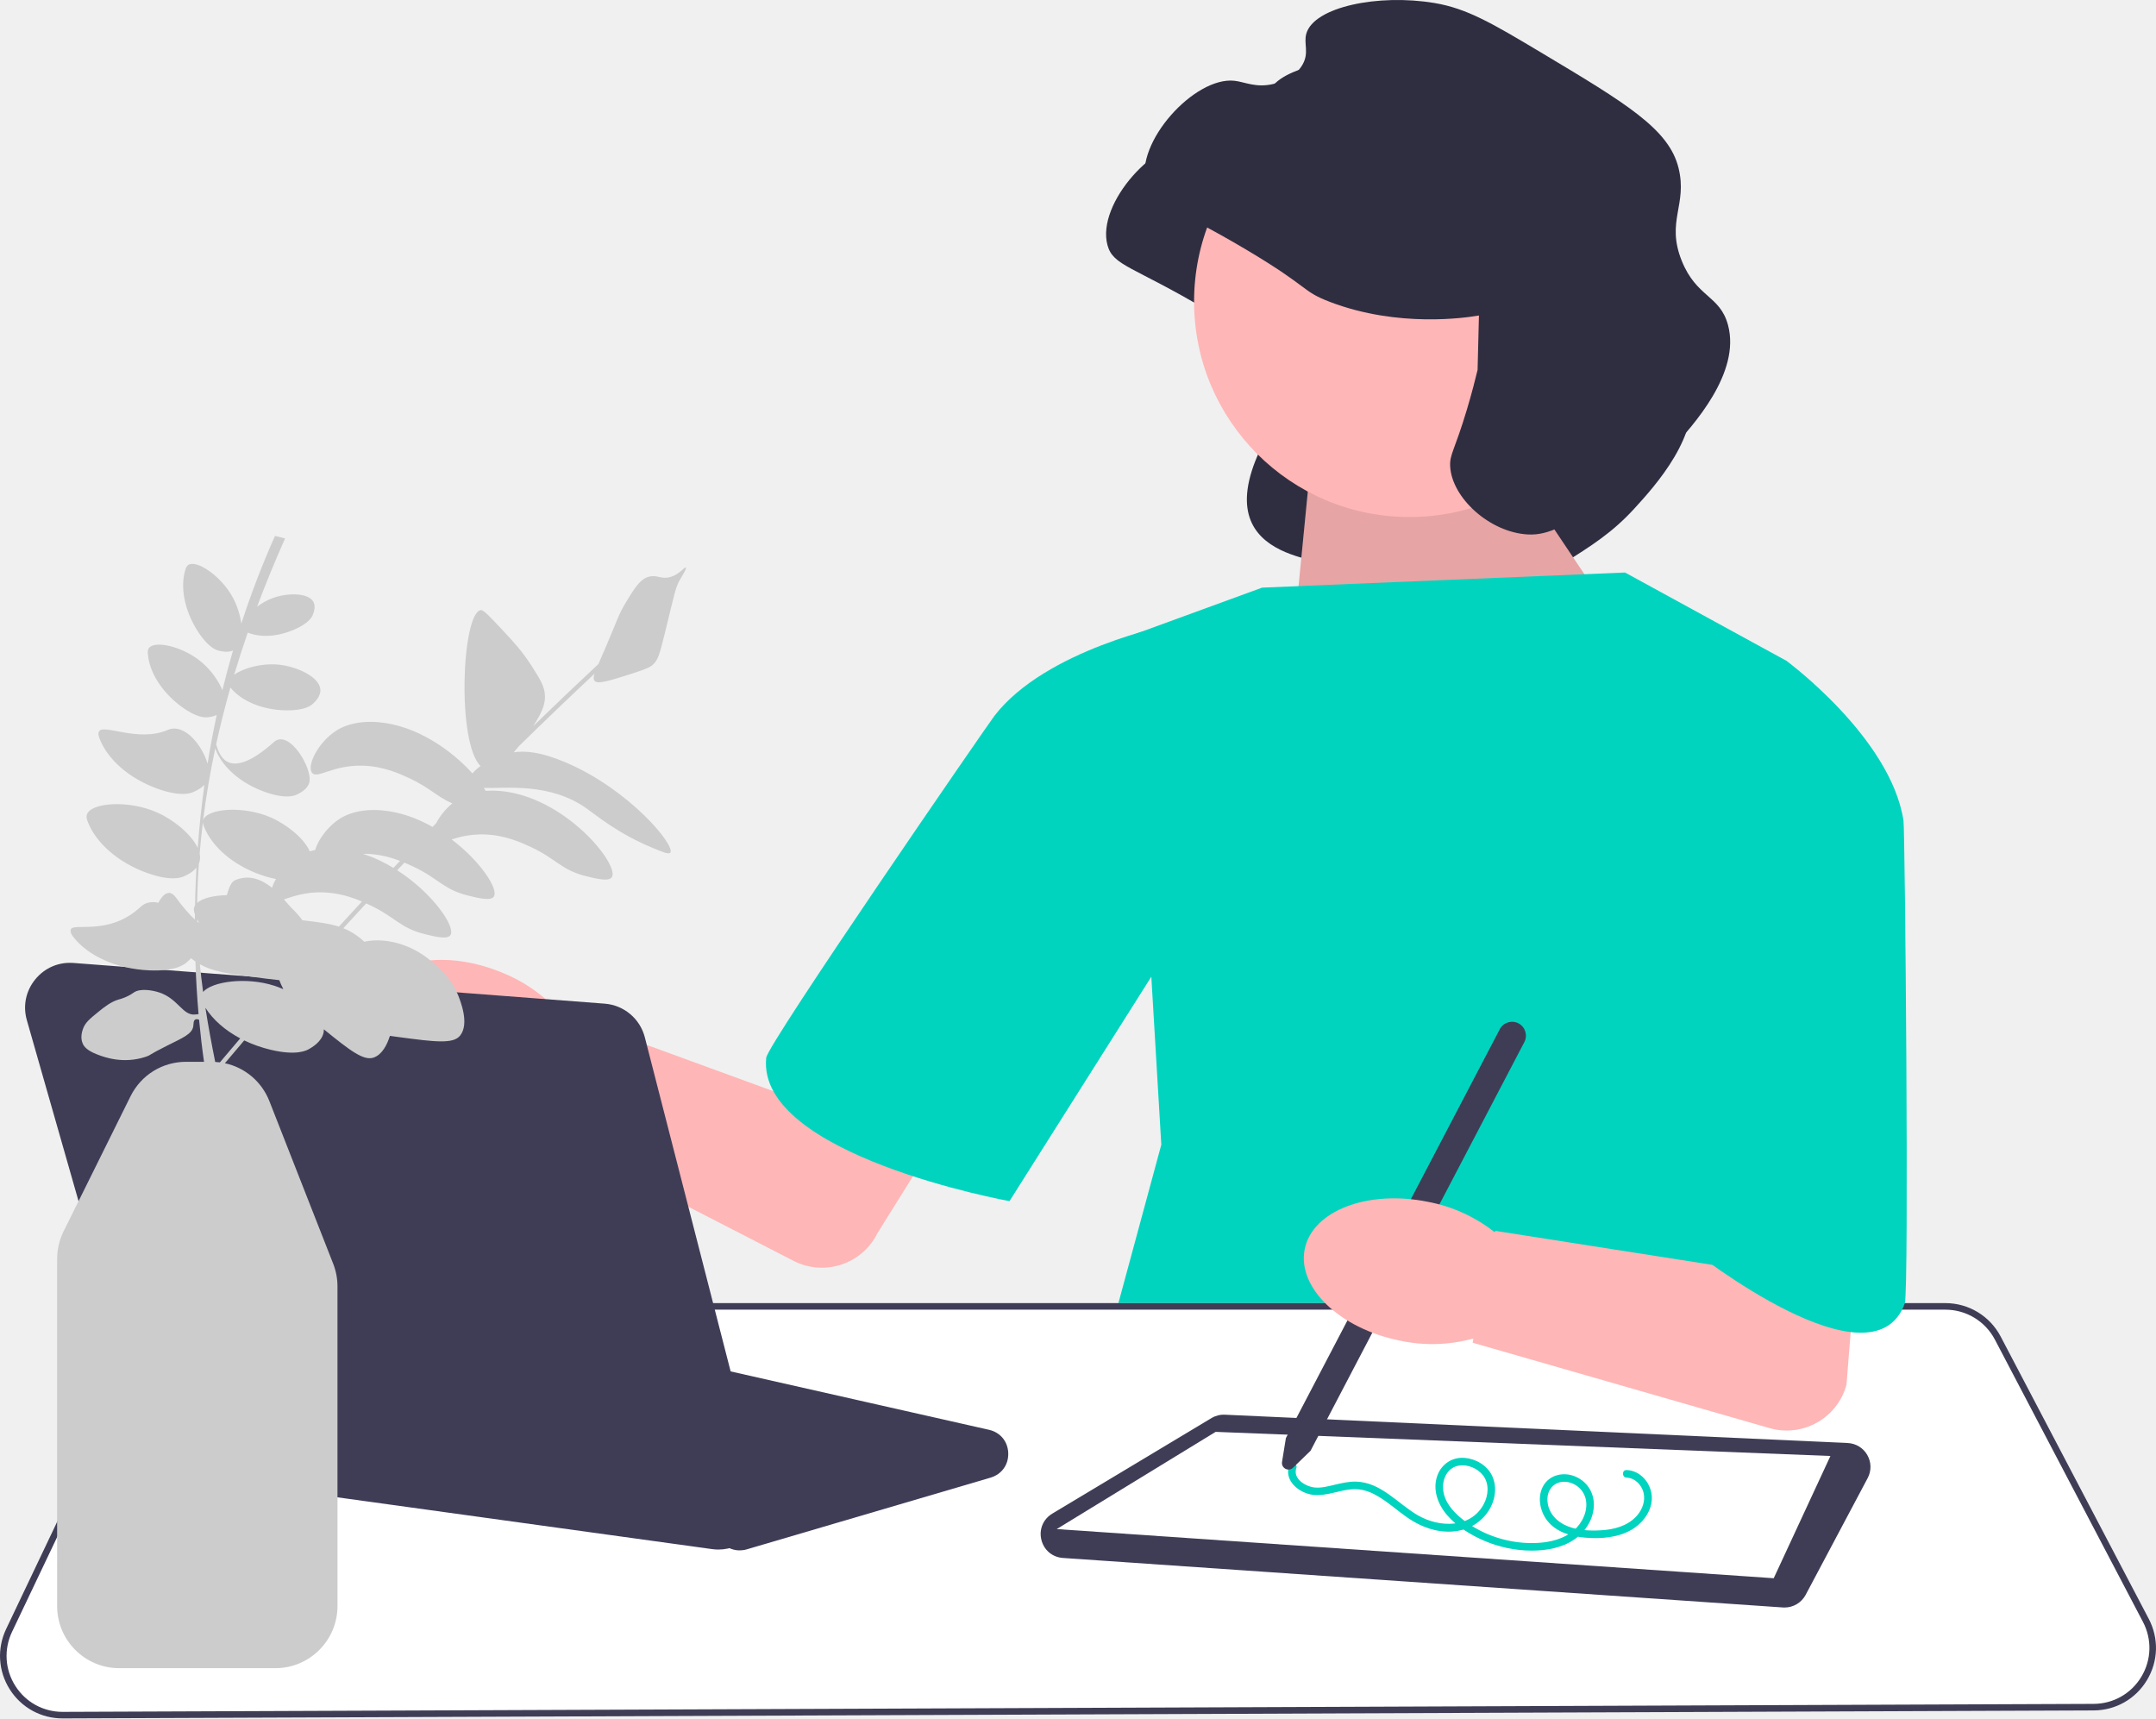
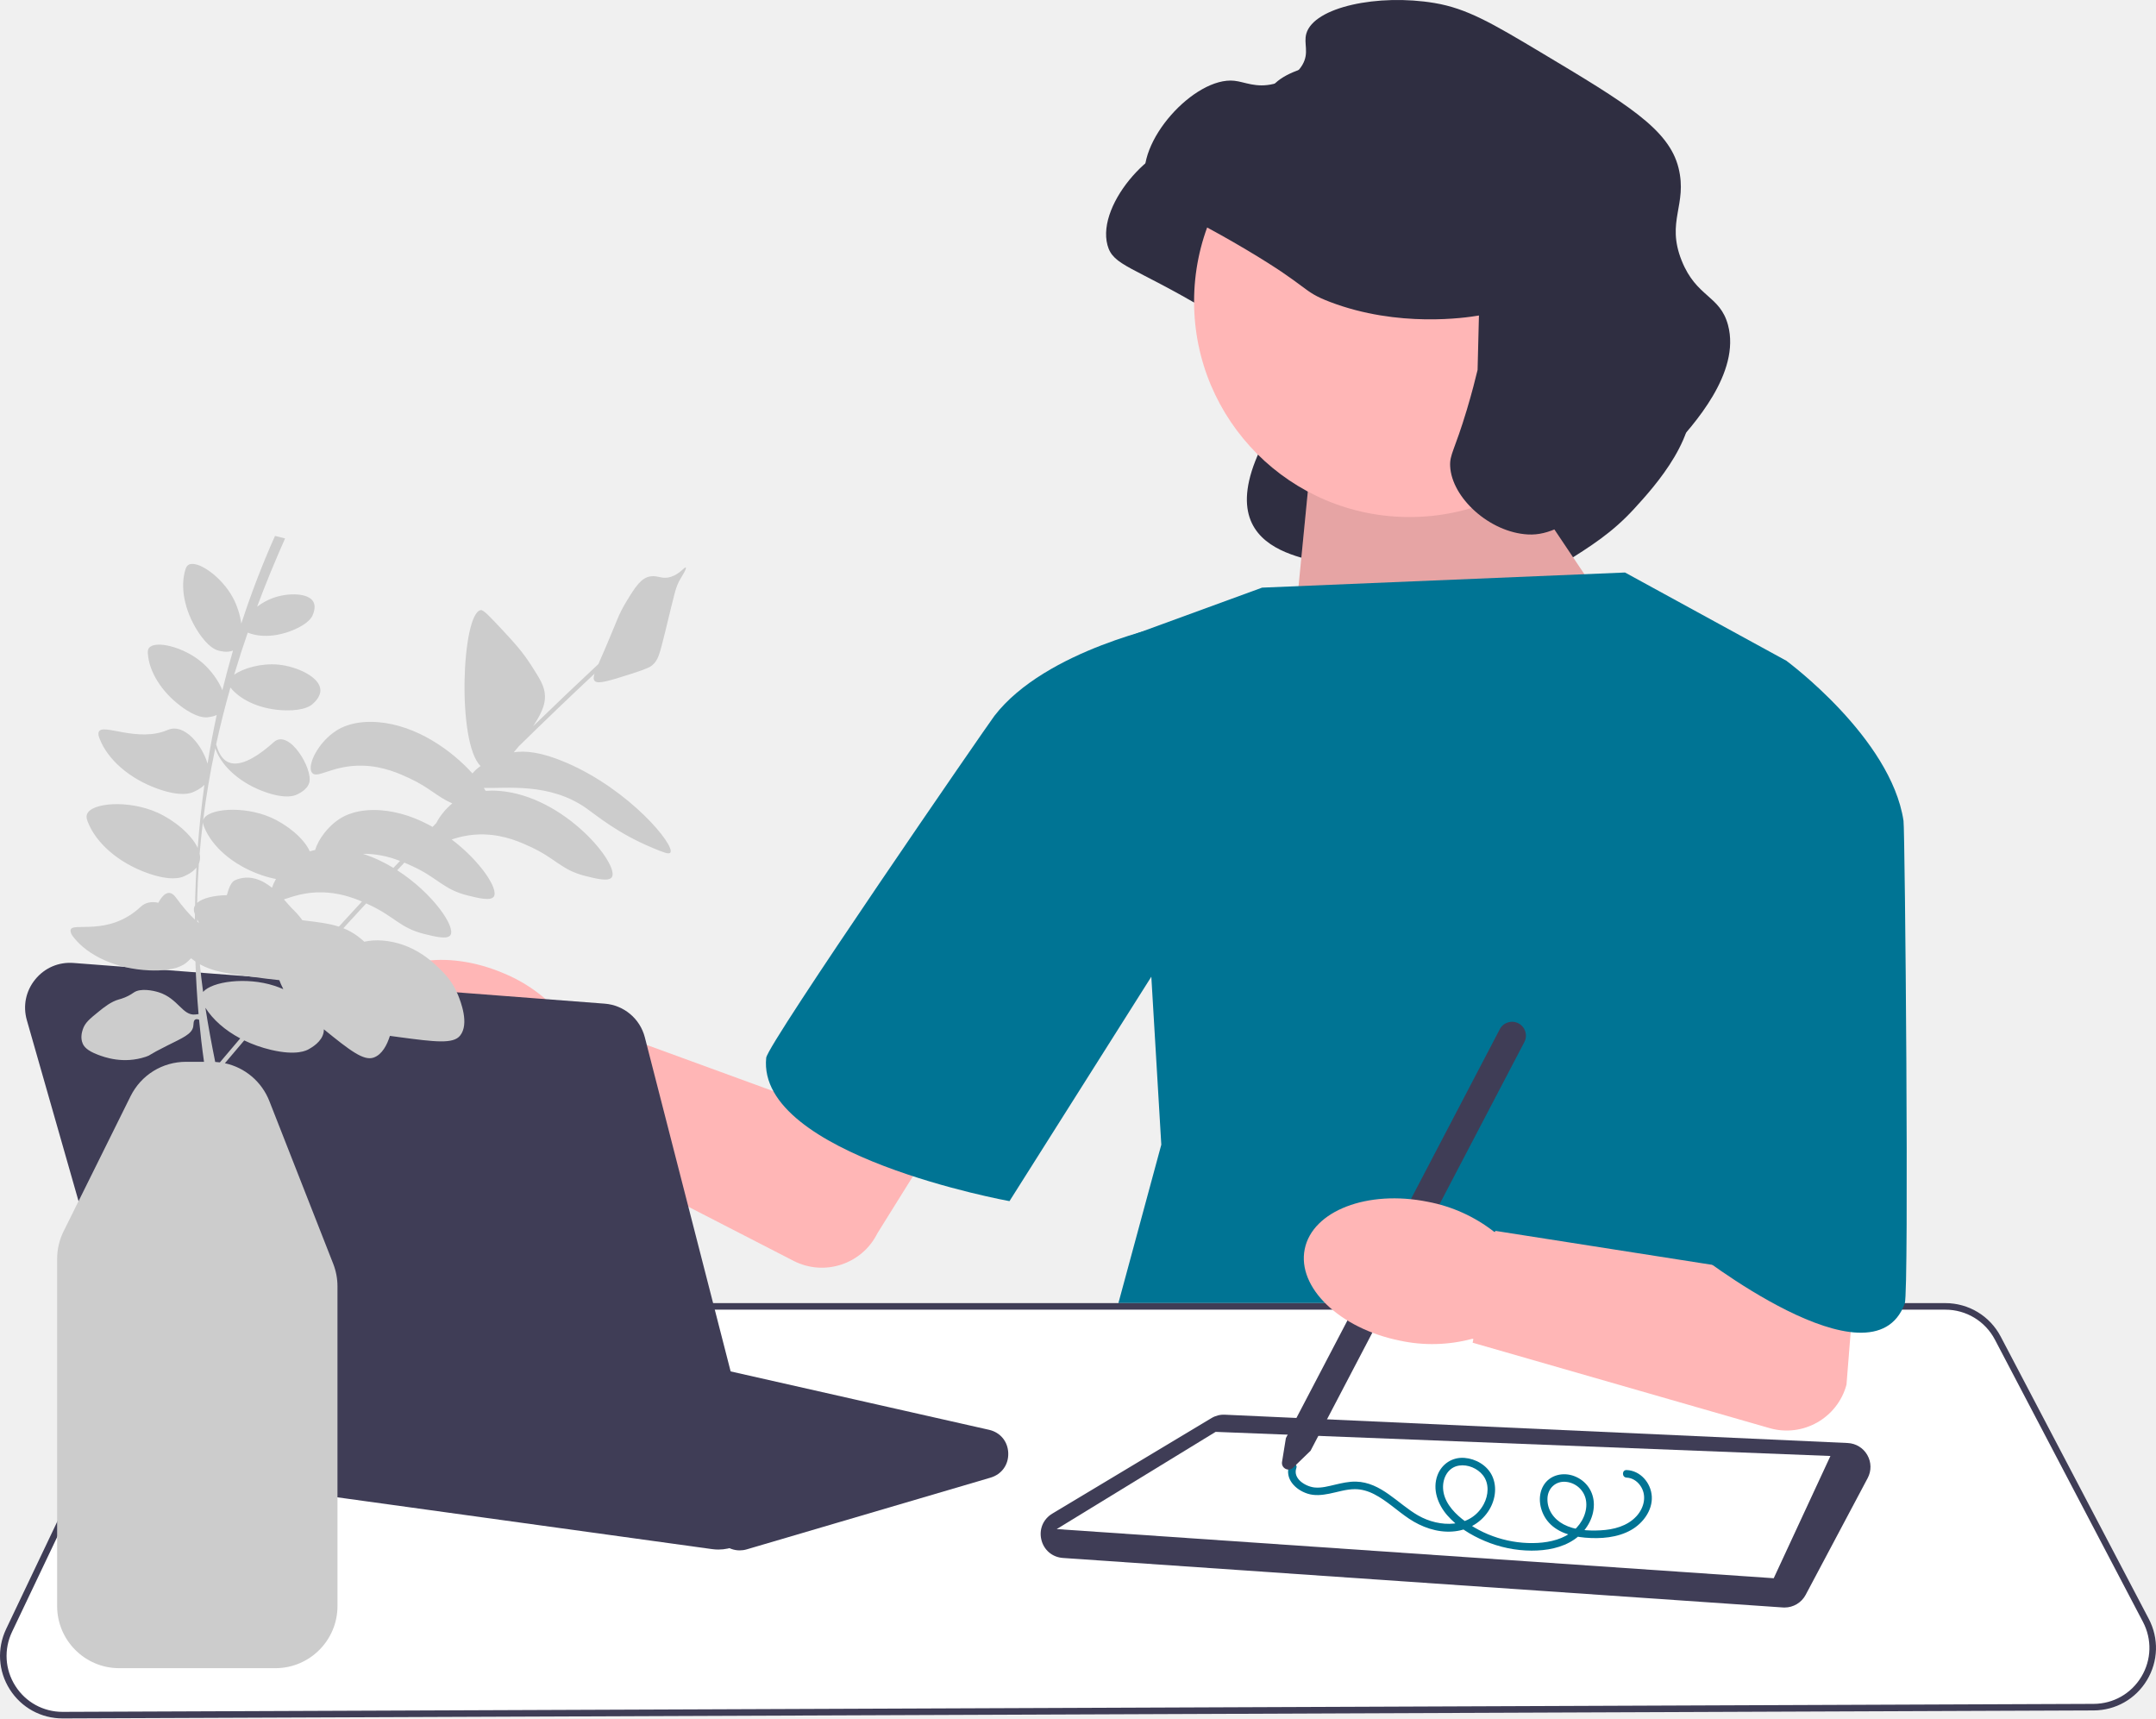
<svg xmlns="http://www.w3.org/2000/svg" width="855.47" height="681.755" viewBox="0 0 855.47 681.755" role="img" artist="Katerina Limpitsouni" source="https://undraw.co/">
  <path d="M571.597,149.332c-.125,.021-.313,.053-.54,.091-4.452,.737-31.366,4.889-58.501-5.447-11.495-4.379-7.574-5.47-33.176-20.694-30.015-17.848-37.719-17.724-39.954-26.046-4.463-16.619,19.369-42.743,35.143-41.023,4.153,.453,8.601,2.929,15.518,1.25,1.52-.369,8.173-1.984,11.417-7.491,2.893-4.913,.443-8.457,1.606-12.486,3.054-10.576,28.515-15.854,50.838-12.125,12.839,2.145,22.825,8.001,42.273,19.625,33.85,20.232,50.775,30.348,54.579,45.847,3.605,14.69-5.048,21.02,1.245,36.745,5.86,14.642,15.168,13.664,18.37,25.509,5.154,19.061-13.976,39.98-21.944,48.694-8.737,9.554-17.092,14.798-28.185,21.759-13.923,8.738-20.885,13.107-29.255,12.662-15.175-.806-60.267,1.937-60.855-10.62-.22-4.706-54.91-.853-27.98-51.52,3.303-6.215,68.009,.424,68.863-3.147" fill="#2f2e41" />
  <polygon points="597.787 181.755 644.299 251.133 510.787 278.133 519.291 191.274 597.787 181.755" fill="#ffb6b6" />
  <polygon points="597.787 181.755 644.299 251.133 510.787 278.133 519.291 191.274 597.787 181.755" opacity=".1" />
-   <polygon points="500.787 233.133 644.787 227.133 708.787 262.133 705.787 487.133 772.787 614.133 434.787 550.133 460.787 454.133 448.787 252.133 500.787 233.133" fill="#00d4bf" />
+   <polygon points="500.787 233.133 644.787 227.133 708.787 262.133 705.787 487.133 772.787 614.133 434.787 550.133 460.787 454.133 448.787 252.133 500.787 233.133" fill="#007494" />
  <path d="M3.878,670.236c-4.597-7.247-5.14-16.201-1.452-23.951l54.807-115.156c4.09-8.594,12.884-14.147,22.402-14.147H771.889c9.253,0,17.672,5.09,21.969,13.285l58.746,111.982c4.061,7.741,3.793,16.832-.715,24.321-4.508,7.488-12.417,11.979-21.157,12.014l-805.807,3.172h-.101c-8.542,0-16.368-4.301-20.946-11.52Z" fill="#fff" />
  <path d="M3.878,670.236c-4.597-7.247-5.14-16.201-1.452-23.951l54.807-115.156c4.09-8.594,12.884-14.147,22.402-14.147H771.889c9.253,0,17.672,5.09,21.969,13.285l58.746,111.982c4.061,7.741,3.793,16.832-.715,24.321-4.508,7.488-12.417,11.979-21.157,12.014l-805.807,3.172h-.101c-8.542,0-16.368-4.301-20.946-11.52Zm75.756-150.65c-8.519,0-16.389,4.971-20.05,12.662L4.777,647.404c-3.301,6.936-2.816,14.95,1.299,21.437,4.098,6.461,11.101,10.31,18.748,10.31h.09l805.807-3.172c7.823-.031,14.902-4.051,18.936-10.753,4.035-6.702,4.274-14.84,.64-21.767l-58.746-111.984c-3.847-7.333-11.382-11.889-19.664-11.889H79.635Z" fill="#3f3d56" />
  <path d="M707.438,637.732l-285.674-19.641c-4.218-.29-7.582-3.134-8.569-7.244-.988-4.11,.716-8.172,4.341-10.347l63.171-37.903c1.604-.963,3.444-1.431,5.309-1.341l247.106,11.232c3.267,.147,6.185,1.932,7.806,4.772,1.621,2.84,1.672,6.26,.138,9.147l-24.603,46.312c-1.651,3.108-4.889,5.034-8.374,5.034-.216,0-.433-.008-.65-.022Z" fill="#3f3d56" />
  <polygon points="419.287 606.633 703.787 626.133 726.287 577.633 482.34 568.066 419.287 606.633" fill="#fff" />
  <circle cx="559.287" cy="119.633" r="85.492" fill="#ffb6b6" />
  <path d="M586.823,125.165c-.125,.021-.313,.053-.54,.091-4.452,.737-31.366,4.889-58.501-5.447-11.495-4.379-7.574-5.47-33.176-20.694-30.015-17.848-37.719-17.724-39.954-26.046-4.463-16.619,19.369-42.743,35.143-41.023,4.153,.453,8.601,2.929,15.518,1.25,1.52-.369,8.173-1.984,11.417-7.491,2.893-4.913,.443-8.457,1.606-12.486,3.054-10.576,28.515-15.854,50.838-12.125,12.839,2.145,22.825,8.001,42.273,19.625,33.85,20.232,50.775,30.348,54.579,45.847,3.605,14.69-5.048,21.02,1.245,36.745,5.86,14.642,15.168,13.664,18.37,25.509,5.154,19.061-13.976,39.98-21.944,48.694-8.737,9.554-17.092,14.798-28.185,21.759-13.923,8.738-20.885,13.107-29.255,12.662-15.175-.806-30.268-14.558-30.857-27.116-.22-4.706,1.743-6.118,6.602-22.296,2.024-6.74,3.428-12.305,4.282-15.875" fill="#2f2e41" />
-   <path d="M645.42,583.21c5.5,.217,9.686,5.145,9.989,10.485,.315,5.542-3.538,10.647-8.167,13.285-5.423,3.091-12.192,3.587-18.298,3.055-5.492-.479-11.468-2.187-15.003-6.722-2.974-3.816-4.068-9.582-1.539-13.913,2.508-4.295,7.841-5.481,12.302-3.757,4.721,1.824,7.689,6.118,7.719,11.191,.033,5.624-3.215,10.821-7.773,13.931-4.916,3.354-11.104,4.433-16.956,4.419-6.376-.015-12.724-1.353-18.59-3.838-5.496-2.328-10.986-5.685-14.916-10.247-3.684-4.277-5.889-10.211-3.844-15.758,1.677-4.549,5.914-7.338,10.767-6.953,4.443,.353,8.936,2.931,10.908,7.036,2.225,4.632,1.226,10.188-1.606,14.329-3.269,4.781-8.437,7.468-14.175,7.856-6.107,.413-12.156-1.757-17.18-5.112-4.652-3.106-8.741-7.083-13.735-9.668-2.404-1.244-5.019-2.034-7.741-2.031-3.465,.004-6.797,1.142-10.167,1.803-2.856,.56-5.8,.886-8.619-.027-2.412-.781-4.669-2.213-6.189-4.266-1.437-1.942-1.942-4.375-1.128-6.681,.638-1.808,3.538-1.03,2.893,.798-1.489,4.216,3.618,7.314,7.193,7.701,2.712,.293,5.51-.49,8.127-1.102,2.727-.638,5.515-1.29,8.335-1.221,9.989,.246,16.593,8.785,24.647,13.417,8.468,4.871,20.868,5.21,26.053-4.468,1.883-3.515,2.272-8.188-.315-11.472-2.155-2.736-5.984-4.373-9.455-3.843-4.358,.666-6.529,4.817-6.371,8.944,.194,5.05,3.714,9.154,7.468,12.179,8.357,6.733,19.439,10.163,30.127,9.561,5.015-.282,10.345-1.588,14.24-4.927,3.366-2.885,5.664-7.576,4.855-12.07-.7-3.889-3.962-6.839-7.903-7.231-4.032-.4-7.182,2.462-7.362,6.489-.202,4.53,2.489,8.311,6.389,10.374,4.418,2.337,9.772,2.627,14.667,2.372,5.198-.27,10.615-1.64,14.252-5.598,3.103-3.376,4.279-8.386,1.42-12.292-1.262-1.724-3.16-2.939-5.321-3.024-1.924-.076-1.934-3.076,0-3h0Z" fill="#00d4bf" />
+   <path d="M645.42,583.21c5.5,.217,9.686,5.145,9.989,10.485,.315,5.542-3.538,10.647-8.167,13.285-5.423,3.091-12.192,3.587-18.298,3.055-5.492-.479-11.468-2.187-15.003-6.722-2.974-3.816-4.068-9.582-1.539-13.913,2.508-4.295,7.841-5.481,12.302-3.757,4.721,1.824,7.689,6.118,7.719,11.191,.033,5.624-3.215,10.821-7.773,13.931-4.916,3.354-11.104,4.433-16.956,4.419-6.376-.015-12.724-1.353-18.59-3.838-5.496-2.328-10.986-5.685-14.916-10.247-3.684-4.277-5.889-10.211-3.844-15.758,1.677-4.549,5.914-7.338,10.767-6.953,4.443,.353,8.936,2.931,10.908,7.036,2.225,4.632,1.226,10.188-1.606,14.329-3.269,4.781-8.437,7.468-14.175,7.856-6.107,.413-12.156-1.757-17.18-5.112-4.652-3.106-8.741-7.083-13.735-9.668-2.404-1.244-5.019-2.034-7.741-2.031-3.465,.004-6.797,1.142-10.167,1.803-2.856,.56-5.8,.886-8.619-.027-2.412-.781-4.669-2.213-6.189-4.266-1.437-1.942-1.942-4.375-1.128-6.681,.638-1.808,3.538-1.03,2.893,.798-1.489,4.216,3.618,7.314,7.193,7.701,2.712,.293,5.51-.49,8.127-1.102,2.727-.638,5.515-1.29,8.335-1.221,9.989,.246,16.593,8.785,24.647,13.417,8.468,4.871,20.868,5.21,26.053-4.468,1.883-3.515,2.272-8.188-.315-11.472-2.155-2.736-5.984-4.373-9.455-3.843-4.358,.666-6.529,4.817-6.371,8.944,.194,5.05,3.714,9.154,7.468,12.179,8.357,6.733,19.439,10.163,30.127,9.561,5.015-.282,10.345-1.588,14.24-4.927,3.366-2.885,5.664-7.576,4.855-12.07-.7-3.889-3.962-6.839-7.903-7.231-4.032-.4-7.182,2.462-7.362,6.489-.202,4.53,2.489,8.311,6.389,10.374,4.418,2.337,9.772,2.627,14.667,2.372,5.198-.27,10.615-1.64,14.252-5.598,3.103-3.376,4.279-8.386,1.42-12.292-1.262-1.724-3.16-2.939-5.321-3.024-1.924-.076-1.934-3.076,0-3h0Z" fill="#007494" />
  <path d="M508.692,579.997l1.529-9.458,84.874-162.219c1.406-2.687,4.736-3.729,7.423-2.324,2.687,1.406,3.729,4.736,2.324,7.423l-84.836,162.147-6.936,6.72c-.82,.791-2.004,.961-3.014,.432-1.01-.528-1.545-1.597-1.364-2.723Z" fill="#3f3d56" />
  <path d="M566.545,476.79c9.576,1.803,18.58,5.872,26.26,11.869l.432,.093,.087-.43,92.502,14.489-6.701-123.036,70.105-38.397-16.57,207.973c-3.589,13.282-17.373,21.039-30.588,17.214l-117.751-33.87,.294-1.449-.412-.111c-9.411,2.538-19.292,2.785-28.818,.72-23.897-4.836-40.772-21.086-37.692-36.294,3.08-15.208,24.947-23.612,48.851-18.771Z" fill="#ffb6b6" />
-   <path d="M629.787,284.133l79-22s41.5,30.5,46.5,63.5c.595,3.925,2.244,186.746,.5,191.5-12.922,35.219-84-21-84-21l-42-212Z" fill="#00d4bf" />
+   <path d="M629.787,284.133l79-22s41.5,30.5,46.5,63.5c.595,3.925,2.244,186.746,.5,191.5-12.922,35.219-84-21-84-21l-42-212Z" fill="#007494" />
  <path d="M287.122,612.722l-8.19-7.02h-0c-1.219-1.046-2.702-1.738-4.287-2.003l-182.483-30.414c-4.165-.694-7.242-3.702-8.03-7.851-.788-4.148,.972-8.075,4.593-10.248l65.102-39.061c2.176-1.306,4.736-1.717,7.213-1.157l231.374,52.273c4.498,1.016,7.5,4.65,7.647,9.26s-2.616,8.429-7.041,9.73l-96.741,28.453c-.918,.271-1.854,.402-2.782,.402-2.309,0-4.569-.817-6.375-2.366Z" fill="#3f3d56" />
  <path d="M199.243,385.882c9.045,3.622,17.092,9.358,23.466,16.728l.406,.175,.169-.405,87.947,32.122,93.903-152.042,51.912,32.173-108.878,174.595c-6.092,12.336-21.117,17.278-33.342,10.966l-108.966-56.025,.569-1.365-.382-.188c-9.724,.668-19.466-1.003-28.412-4.872-22.508-9.371-35.918-28.581-29.952-42.904,5.966-14.324,29.046-18.335,51.561-8.958Z" fill="#ffb6b6" />
-   <path d="M505.866,309.909l-41.534-62.11s-49.425,9.783-69.784,36.23c-2.545,3.306-89.963,130.089-90.527,135.622-3.942,38.731,96.529,56.878,96.529,56.878l105.316-166.621Z" fill="#00d4bf" />
+   <path d="M505.866,309.909l-41.534-62.11s-49.425,9.783-69.784,36.23c-2.545,3.306-89.963,130.089-90.527,135.622-3.942,38.731,96.529,56.878,96.529,56.878l105.316-166.621Z" fill="#007494" />
  <path d="M282.602,614.588l-209.182-28.912c-7.001-.967-12.779-5.983-14.722-12.779L10.656,404.744c-1.628-5.699-.413-11.601,3.334-16.192s9.283-6.965,15.195-6.514l210.75,16.146c7.625,.584,14.025,5.953,15.928,13.359l46.474,180.918c1.483,5.773,0,11.876-3.968,16.324-3.417,3.831-8.261,5.971-13.312,5.971-.814,0-1.635-.056-2.456-.169Z" fill="#3f3d56" />
  <path d="M235.976,270.166c1.223,1.345,5.66-.025,14.484-2.821,6.708-2.125,7.741-2.898,8.379-3.452,2.243-1.949,2.831-3.998,5.053-13.052,3.988-16.25,4.111-17.864,6.159-21.312,.705-1.188,2.486-4.02,2.052-4.371-.446-.361-2.374,2.59-5.937,3.705-3.472,1.087-5.035-.654-8-.211-3.832,.573-6.111,4.213-9.685,10.105-3.165,5.218-3.563,7.317-8,17.684-1.257,2.937-2.269,5.21-3.046,7.006-8.712,8.131-17.352,16.369-25.914,24.679,.165-.252,.32-.49,.455-.697,3.792-5.823,4.308-8.945,4.253-11.284-.089-3.79-1.899-6.676-5.515-12.295-3.544-5.506-6.901-9.139-10.947-13.474-5.303-5.682-7.954-8.524-9.01-8.337-7.542,1.335-9.559,52.687-.07,61.871-1.332,.952-2.435,1.948-3.232,2.929-8.123-9.019-22.038-19.095-37.452-20.335-9.503-.765-14.748,2.217-16.379,3.242-7.538,4.734-12.02,14.21-9.769,16.884,2.099,2.493,8.161-3.175,20.042-2.863,8.29,.218,14.766,3.225,18.61,5.011,8.065,3.746,11.014,7.428,16.96,9.951-2.787,2.297-4.996,5.164-6.383,7.837-.48,.495-.959,.993-1.439,1.489-6.135-3.457-13.044-5.994-20.286-6.577-9.503-.765-14.748,2.217-16.379,3.242-5.08,3.191-8.761,8.53-9.94,12.494-.77,.155-1.483,.331-2.135,.522-2.303-5.204-9.156-10.693-15.529-13.459-10.969-4.761-25.218-3.499-26.742,1.029-.049,.144-.061,.286-.082,.429,1.202-9.702,2.835-19.335,4.875-28.899,.069,.273,.156,.549,.272,.84,2.708,6.801,10.025,13.329,19.998,16.715,7.828,2.658,11.107,1.28,11.939,.895,.796-.368,4.232-1.843,5.074-4.776,1.561-5.438-7.999-21.509-14.029-16.118-19.374,17.319-22.033,3.295-22.923,.935,1.647-7.561,3.543-15.079,5.67-22.553,.037,.046,.068,.091,.106,.137,4.233,5.134,12.379,8.75,21.952,8.91,7.513,.125,9.968-1.978,10.582-2.542,.586-.539,3.151-2.771,3.064-5.543-.16-5.14-9.303-9.326-16.619-10.052-6.742-.669-14.001,1.395-17.602,4.009,1.674-5.598,3.475-11.171,5.396-16.72,4.92,2.01,11.89,1.739,18.736-1.321,5.646-2.524,6.744-4.947,7.005-5.582,.249-.606,1.384-3.164,.354-5.201-1.91-3.777-10.186-3.713-15.895-1.706-2.351,.827-4.585,2.099-6.5,3.537,3.405-9.095,7.116-18.126,11.107-27.09l-4-1c-5.099,11.451-9.544,23.051-13.364,34.779-.475-3.44-1.666-7.104-3.233-10.081-4.609-8.754-14.453-15.321-17.782-13.19-.666,.426-.946,1.12-1.2,1.947-2.041,6.65-.504,15.841,4.871,24.284,4.218,6.627,7.467,7.558,8.313,7.768,.715,.178,3.473,.939,5.74-.042-1.525,5.225-2.935,10.473-4.22,15.744-1.547-3.841-4.596-7.934-7.82-10.764-7.435-6.526-18.978-9.137-21.324-5.957-.469,.636-.483,1.385-.424,2.247,.473,6.94,5.196,14.973,13.235,20.935,6.31,4.68,9.676,4.386,10.542,4.28,.51-.062,2.049-.216,3.533-.887-1.378,6.405-2.582,12.84-3.623,19.303-2.082-7.23-9.155-16.249-15.829-13.38-11.844,5.092-25.768-2.73-27.3,.691-.399,.89-.069,1.808,.313,2.803,3.069,8.012,11.544,15.776,23.181,19.898,9.133,3.236,12.997,1.672,13.979,1.233,.651-.291,2.799-1.188,4.398-2.853-1.15,8.304-2.032,16.651-2.653,25.034-2.469-5.392-9.425-11.073-15.937-14.001-11.422-5.138-26.362-4.012-28.021,.709-.332,.944-.07,1.855,.321,2.877,3.15,8.224,11.848,16.192,23.793,20.424,9.375,3.321,13.34,1.716,14.348,1.266,.736-.329,3.337-1.415,4.996-3.479-.212,3.875-.376,7.757-.48,11.647-.03,1.108-.047,2.216-.068,3.323-.135,.218-.252,.44-.33,.673-.32,.95-.102,1.864,.273,2.863-.008,.704-.013,1.407-.017,2.11-2.09-1.894-4.583-4.743-7.581-8.802-2.706-3.662-5.275-.975-6.925,2.143-2.587-.576-5.055-.22-6.996,1.594-13.016,12.159-27.614,5.708-27.821,9.333-.06,1.046,.501,1.878,1.207,2.78,5.683,7.26,16.84,12.556,30.094,13.114,10.403,.438,13.877-2.389,14.747-3.149,.306-.267,.991-.844,1.733-1.655,.596,.476,1.176,.907,1.757,1.301,.229,6.96,.638,13.912,1.245,20.852-.493,.044-.965,.125-1.317,.161-5.039,.513-6.737-6.285-14.348-8.768-2.528-.825-7.398-1.725-9.964,0-.37,.248-1.631,1.183-3.587,1.993-1.156,.479-2.04,.701-2.391,.797-3.123,.854-6.016,3.198-7.971,4.783-3.676,2.979-5.514,4.468-6.377,7.174-.271,.852-1.035,3.247,0,5.58,.489,1.102,1.625,2.742,5.979,4.384,2.588,.976,10.135,3.823,19.131,.797,2.049-.689,.485-.442,8.37-4.384,6.204-3.101,9.832-4.584,10.363-7.573,.187-1.051-.001-2.332,.797-2.79,.444-.254,.98-.131,1.516,.062,.522,5.579,1.174,11.149,1.964,16.707h-7.099c-9.426,0-17.882,5.246-22.067,13.691l-26.552,53.568c-1.676,3.381-2.562,7.163-2.562,10.938v137.743c0,13.581,11.049,24.63,24.63,24.63h61.977c13.581,0,24.63-11.049,24.63-24.63v-126.835c0-3.092-.573-6.119-1.703-8.998l-25.306-64.476c-3.069-7.819-9.717-13.351-17.663-15.063,2.549-3.022,5.102-6.04,7.674-9.05,3.239,1.563,6.803,2.846,10.634,3.747,10.136,2.383,14.079,.258,15.076-.325,.953-.557,5.082-2.823,5.782-6.602,.075-.405,.104-.815,.099-1.227,10.382,8.44,15.798,12.6,19.755,11.213,3.402-1.192,5.344-5.1,6.456-8.607,1.161,.161,2.393,.326,3.706,.502,14.219,1.899,21.385,2.779,24.126-.589,3.793-4.661,.193-13.649-.8-16.126-2.157-5.384-5.475-8.66-7.536-10.653-2.677-2.588-10.305-9.964-22.315-10.948-2.611-.214-4.956-.05-7.346,.45-.833-.762-1.711-1.508-2.679-2.216-1.844-1.351-3.664-2.351-5.624-3.132,3.006-3.293,6.02-6.576,9.048-9.846,.479,.218,.935,.429,1.353,.623,9.921,4.608,12.101,9.12,21.641,11.495,4.329,1.078,9.229,2.298,10.442,.463,2.155-3.258-6.993-16.666-21.129-25.738,.953-1.009,1.909-2.015,2.864-3.022,1.293,.542,2.432,1.071,3.402,1.521,9.921,4.608,12.101,9.12,21.642,11.495,4.328,1.078,9.229,2.298,10.442,.463,1.923-2.907-5.153-13.898-16.741-22.677,3.183-1.011,7.404-2.131,12.869-1.987,8.29,.218,14.766,3.225,18.61,5.011,9.921,4.608,12.101,9.12,21.641,11.495,4.328,1.078,9.229,2.298,10.442,.463,3.204-4.844-18.557-32.137-44.588-34.232-2.021-.163-3.837-.149-5.479-.028-.227-.376-.473-.762-.733-1.154,8.807,.283,26.008-2.235,40.648,8.044,4.221,2.964,12.422,9.936,26.146,15.664,4.386,1.831,6.592,2.731,7.2,1.979,2.175-2.691-15.907-24.838-41.346-35.748-10.086-4.326-16.318-4.735-20.75-4.08,.683-.779,1.349-1.583,1.99-2.39,9.906-9.715,19.936-19.329,30.057-28.813-.49,1.515-.474,2.321,.061,2.909Zm-127.117,120.915c-11.188-3.622-24.736-1.676-28.269,2.445-.498-3.652-.931-7.31-1.288-10.975,5.097,2.847,10.416,3.609,20.505,4.956,4.297,.574,7.94,1.051,11.021,1.35,.414,1.122,.855,2.131,1.367,3.097,.059,.112,.123,.219,.184,.329l-.089,.102c-1.149-.498-2.3-.938-3.431-1.304Zm-29.726-49.069c.319-1.059,.326-2.186,.082-3.348,.348-4.211,.783-8.408,1.297-12.593-.013,.641,.19,1.282,.467,1.977,3.11,7.812,11.515,15.31,22.971,19.199,2.137,.726,3.97,1.183,5.549,1.463-.695,1.211-1.227,2.39-1.58,3.482-3.906-3.138-8.933-5.419-14.637-2.999-1.552,.659-2.474,3.068-3.274,5.95-5.27,.091-9.673,1.19-11.77,3.05,.011-.776,.007-1.55,.028-2.327,.118-4.429,.336-8.843,.644-13.244,.084-.197,.16-.4,.223-.609Zm-.88,22.78c.227,.465,.476,.928,.734,1.389-.234-.173-.474-.358-.721-.559-.007-.276-.008-.553-.013-.83Zm8.997,56.685c-.614-.081-1.233-.139-1.858-.174-1.442-7.161-2.774-14.317-3.889-21.487,2.932,4.653,7.717,8.912,13.812,12.142-2.705,3.165-5.387,6.341-8.065,9.519Zm47.222-53.859c-3.815-1.225-8.293-1.812-14.489-2.531-1.57-2.183-3.189-3.79-4.386-4.947-.648-.627-1.643-1.87-2.932-3.324,3.34-1.072,8.325-2.982,15.369-2.797,6.402,.168,11.715,1.999,15.576,3.647-3.059,3.305-6.102,6.624-9.138,9.953Zm21.624-23.305c-3.749-2.266-7.815-4.206-12.096-5.569,.416-.004,.823-.016,1.255-.005,5.308,.14,9.867,1.423,13.473,2.797-.877,.925-1.756,1.849-2.632,2.777Z" fill="#ccc" />
</svg>
